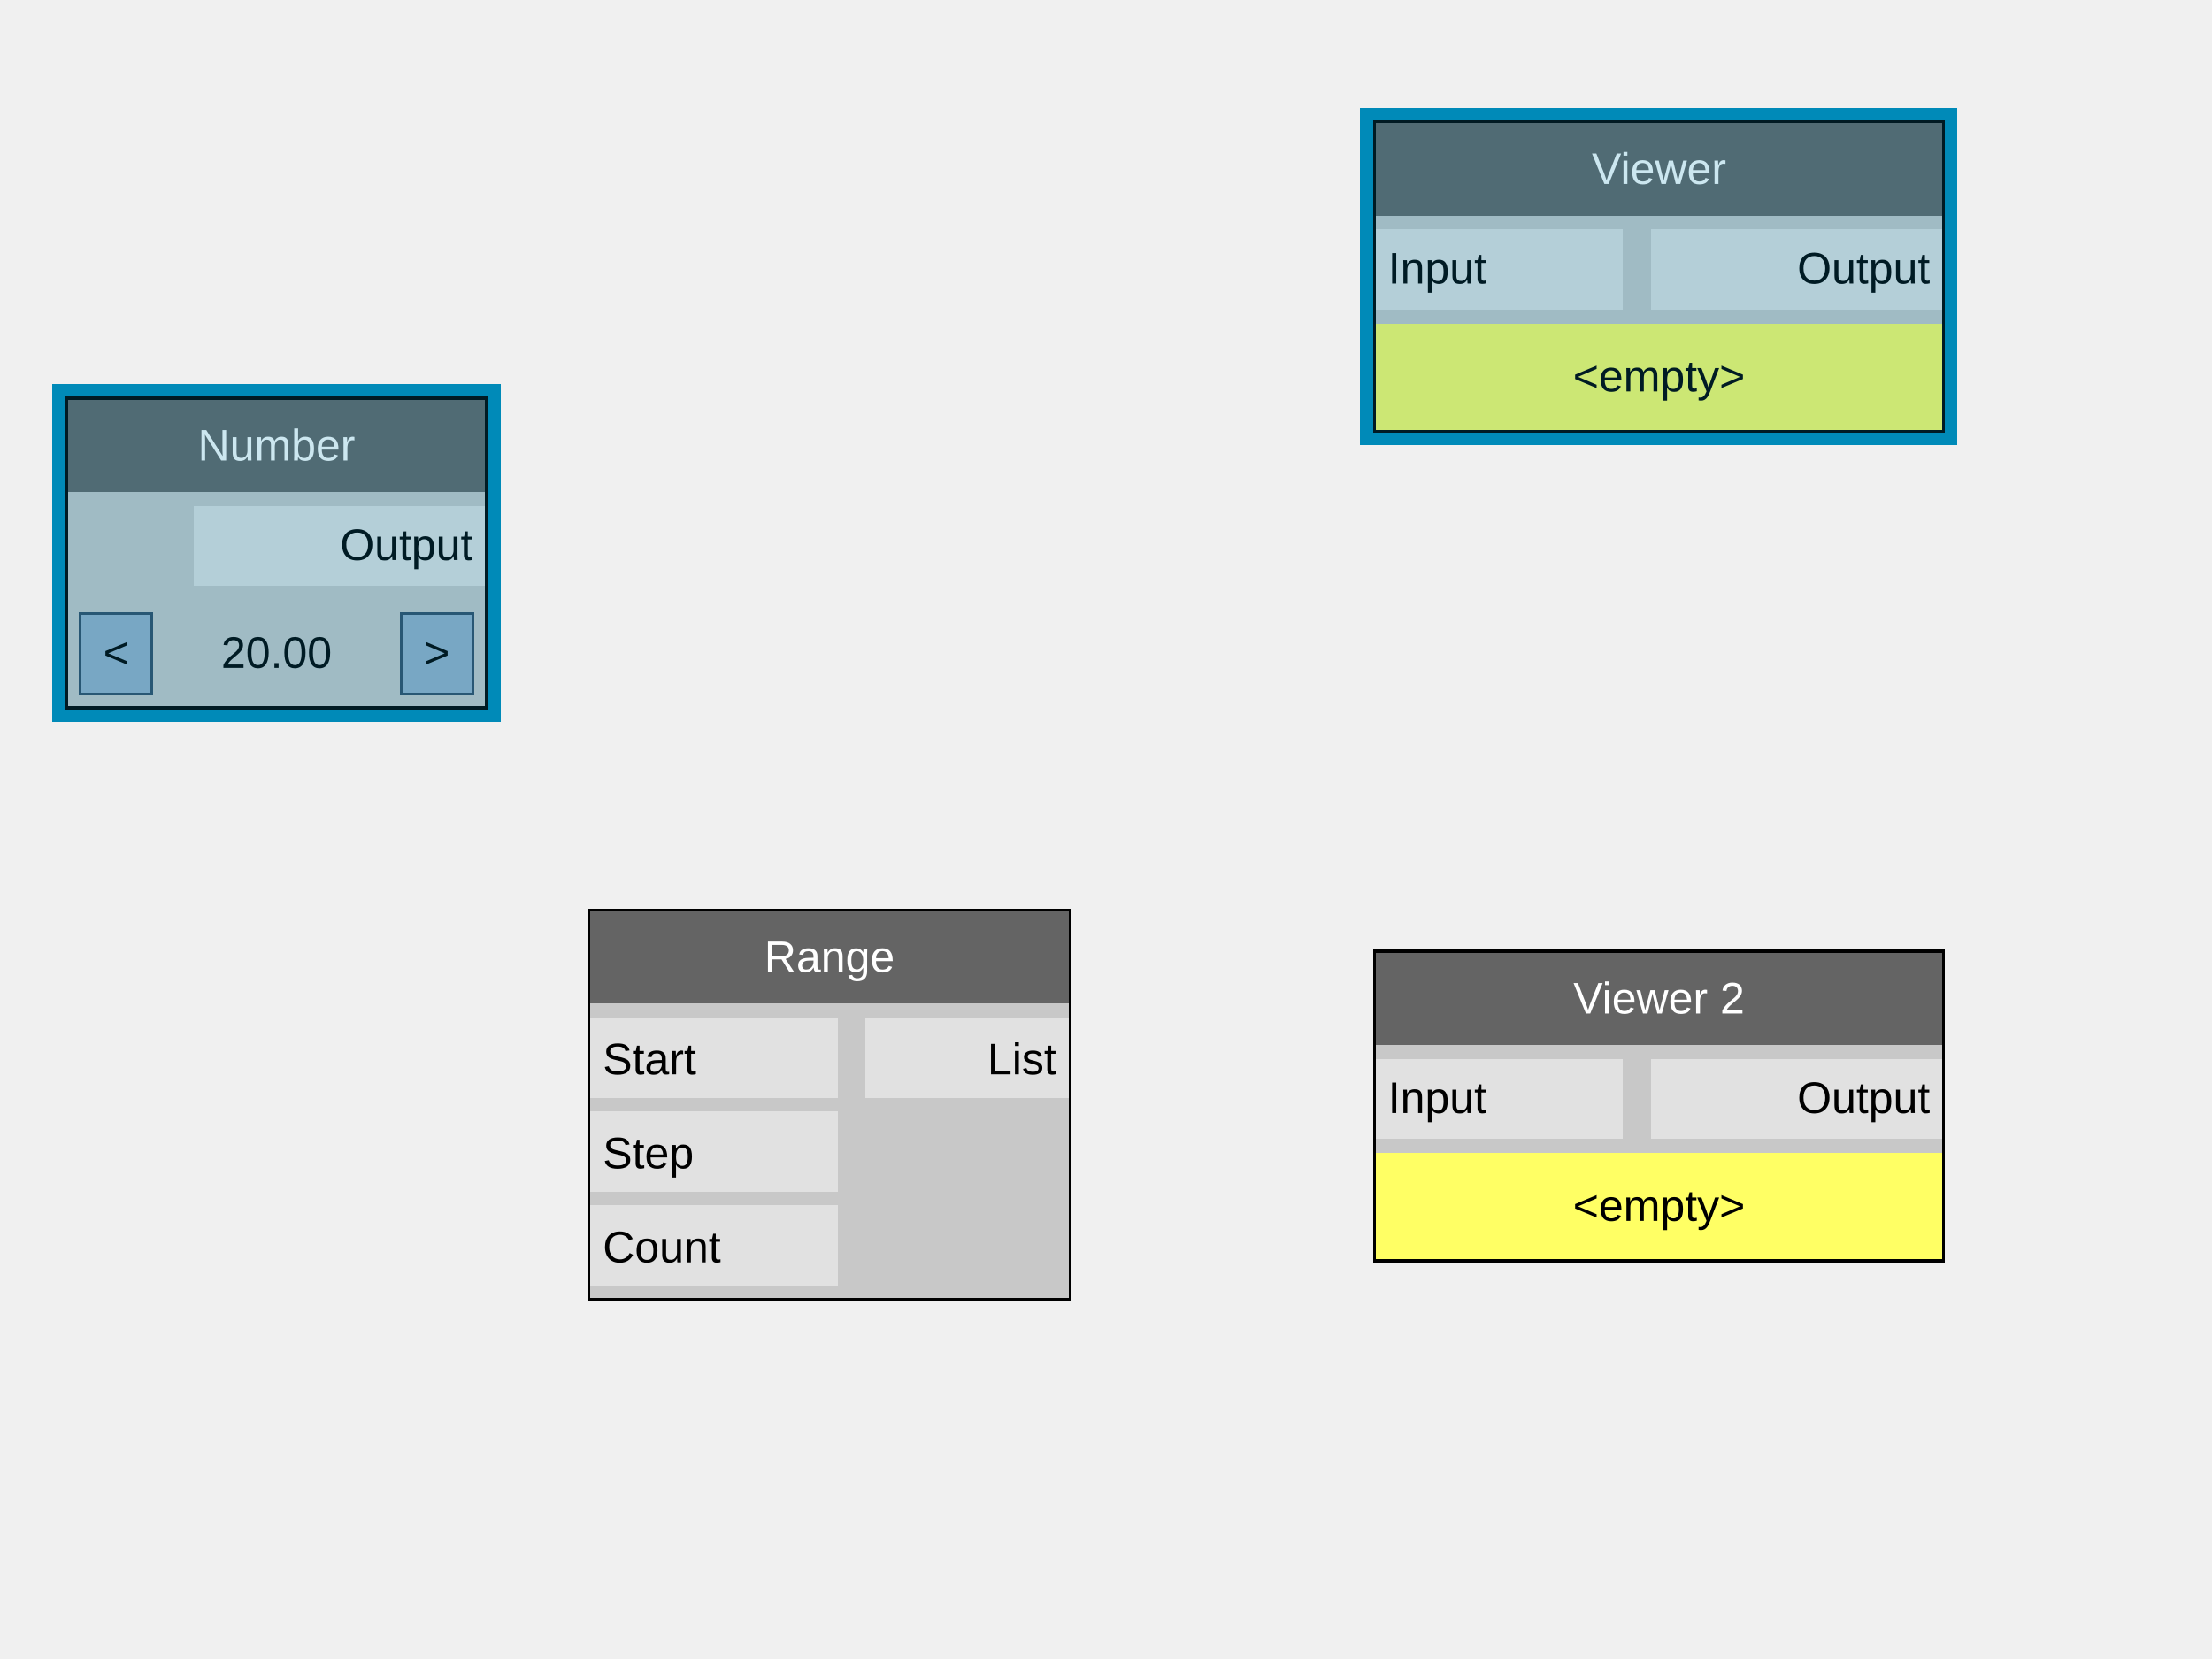
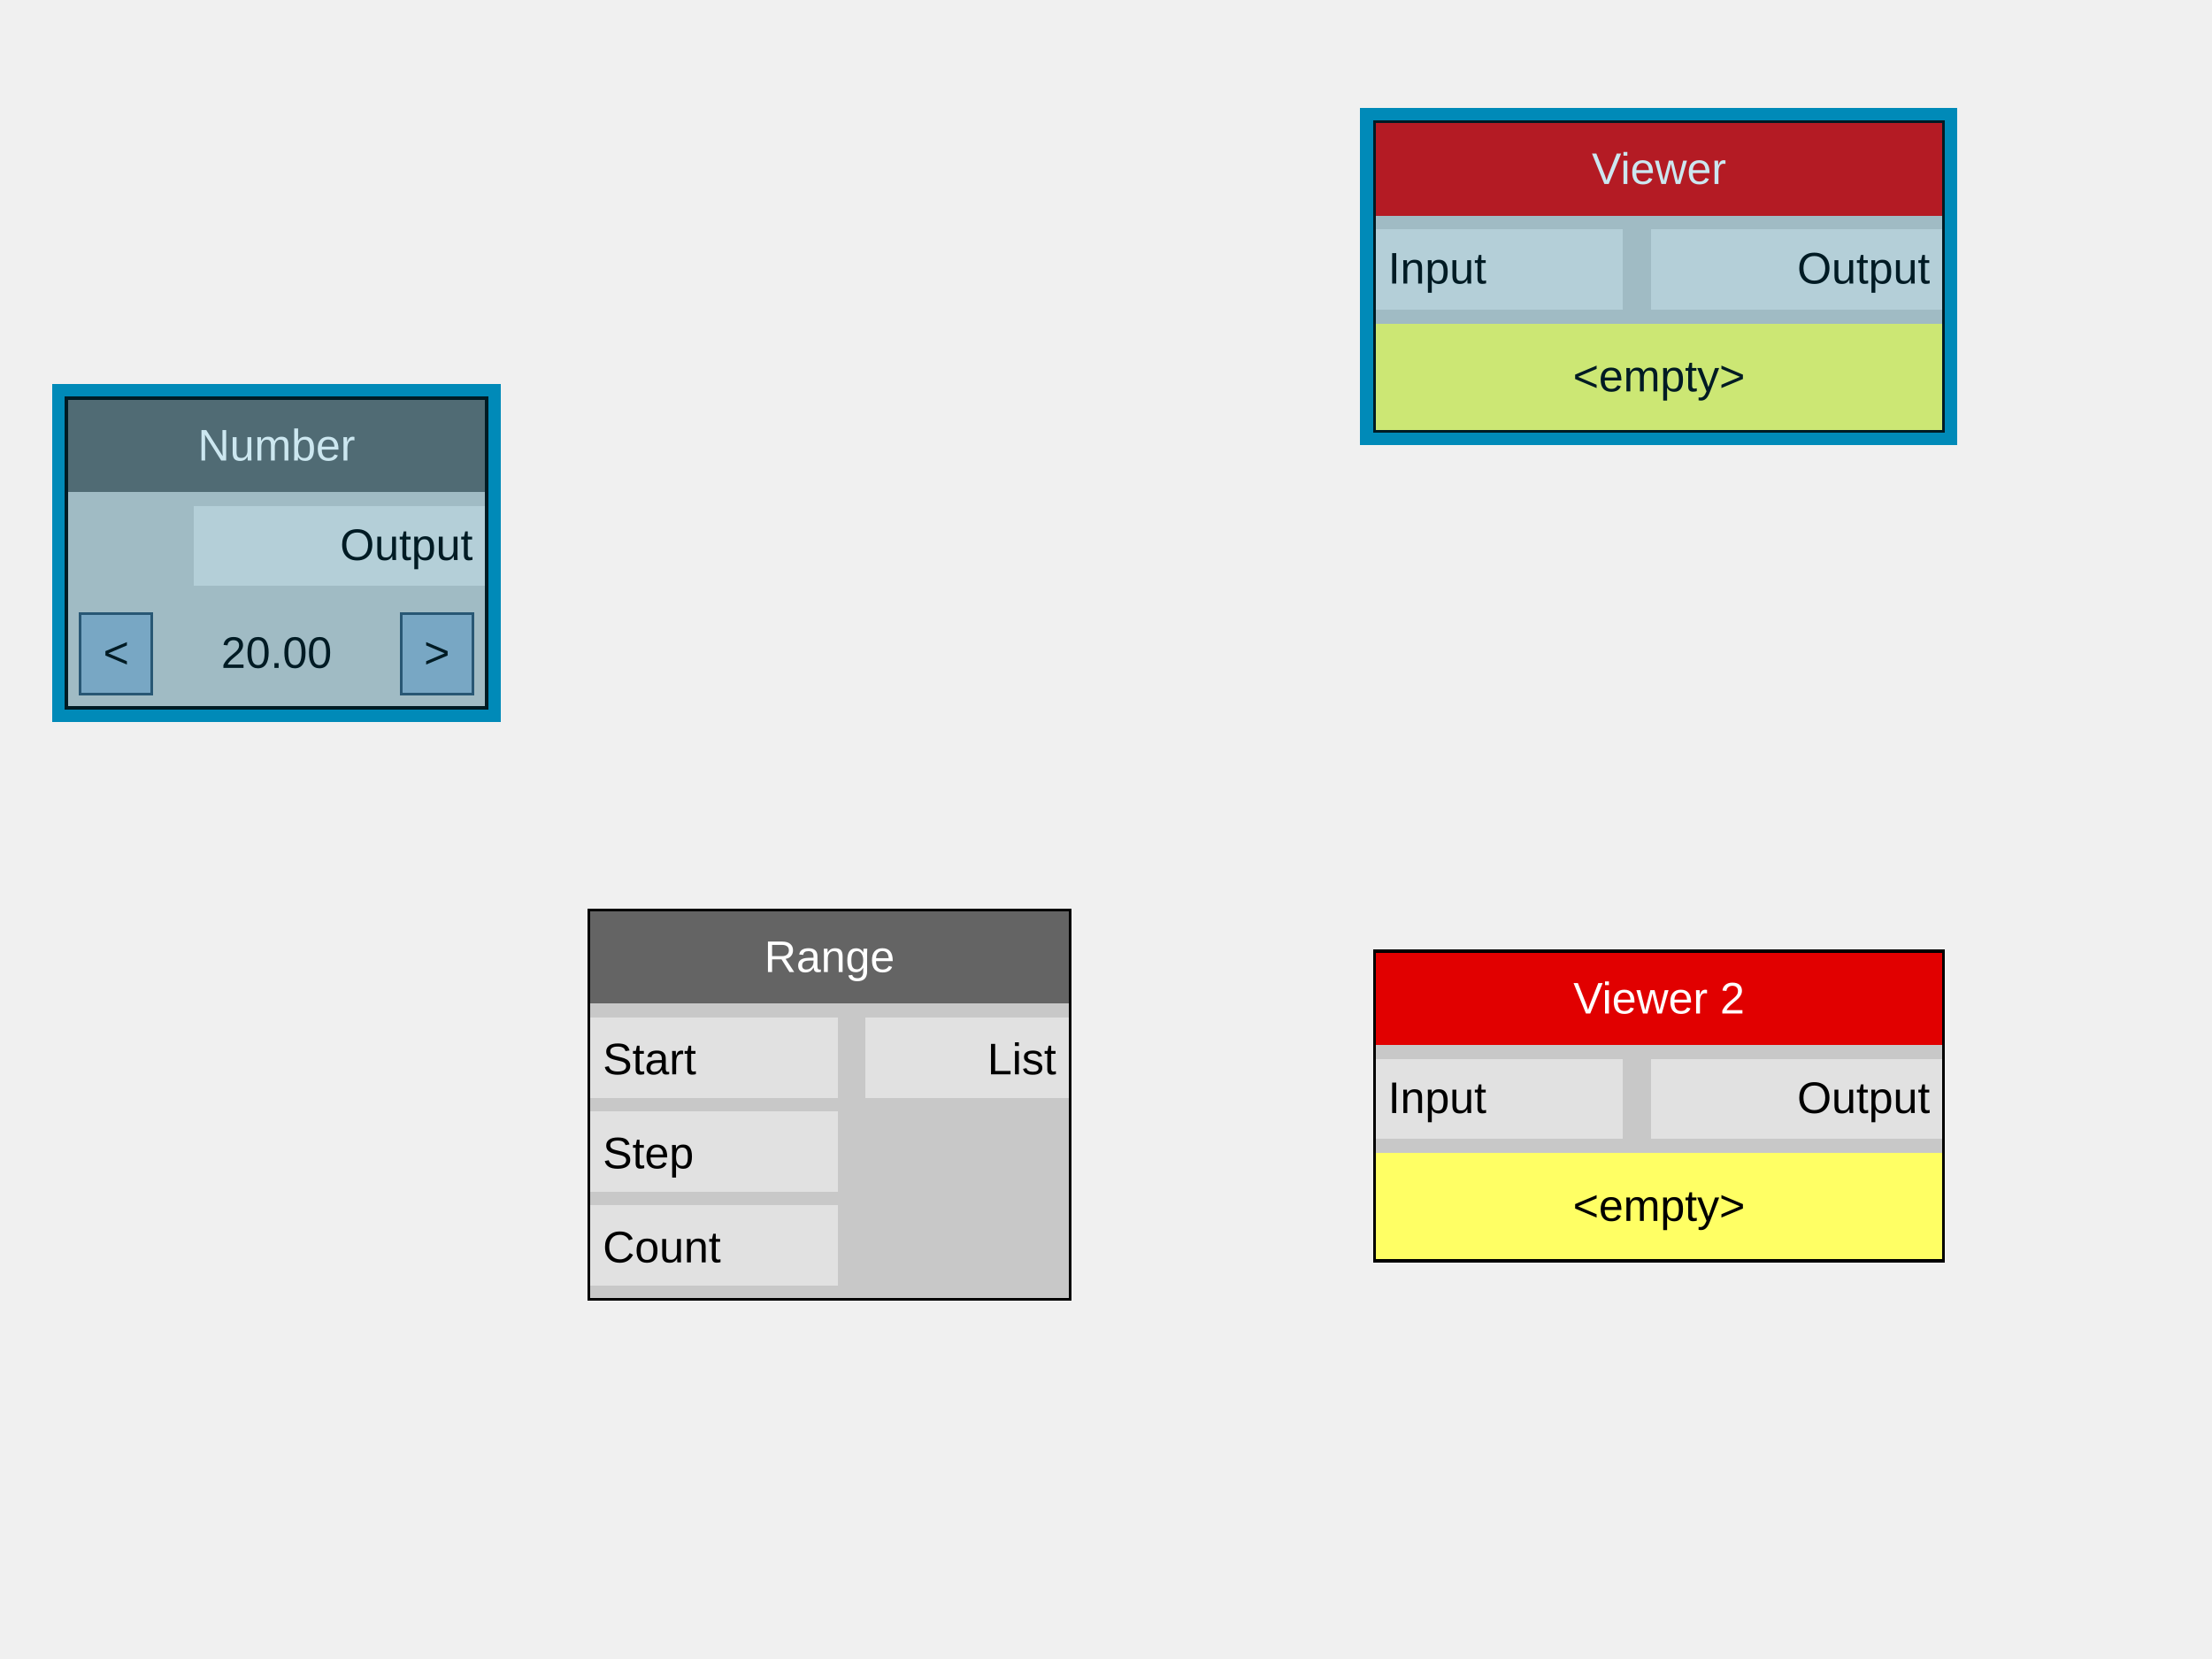
<svg xmlns="http://www.w3.org/2000/svg" version="1.1" width="800" height="600" shape-rendering="crispEdges">
  <rect x="0" y="0" width="800" height="600" style="fill:rgb(240,240,240);" />
  <rect x="19" y="139" width="162" height="122" style="fill:rgb(0,138,184);" />
  <rect x="24" y="144" width="152" height="34" style="fill:rgb(80,107,116);" />
  <text x="100" y="161" dominant-baseline="central" text-anchor="middle" style="fill:rgb(204,231,240);font-family:Arial;font-size:16px;">Number</text>
  <rect x="24" y="178" width="152" height="39" style="fill:rgb(160,187,196);" />
  <rect x="70" y="183" width="106" height="29" style="fill:rgb(180,207,216);" />
  <text x="171" y="197" dominant-baseline="central" text-anchor="end" style="fill:rgb(0,27,36);font-family:Arial;font-size:16px;">Output</text>
  <rect x="24" y="217" width="152" height="39" style="fill:rgb(160,187,196);" />
  <text x="100" y="236" dominant-baseline="central" text-anchor="middle" style="fill:rgb(0,27,36);font-family:Arial;font-size:16px;">20.00</text>
  <rect x="29" y="222" width="26" height="29" style="fill:rgb(120,167,196);" />
  <text x="42" y="236" dominant-baseline="central" text-anchor="middle" style="fill:rgb(0,27,36);font-family:Arial;font-size:16px;">&lt;</text>
  <rect x="29" y="222" width="26" height="29" style="fill:none;stroke-width:1px;stroke:rgb(40,87,116);" />
  <rect x="145" y="222" width="26" height="29" style="fill:rgb(120,167,196);" />
  <text x="158" y="236" dominant-baseline="central" text-anchor="middle" style="fill:rgb(0,27,36);font-family:Arial;font-size:16px;">&gt;</text>
  <rect x="145" y="222" width="26" height="29" style="fill:none;stroke-width:1px;stroke:rgb(40,87,116);" />
  <rect x="24" y="144" width="152" height="112" style="fill:none;stroke-width:1px;stroke:rgb(0,27,36);" />
  <rect x="213" y="329" width="174" height="34" style="fill:rgb(100,100,100);" />
  <text x="300" y="346" dominant-baseline="central" text-anchor="middle" style="fill:rgb(255,255,255);font-family:Arial;font-size:16px;">Range</text>
  <rect x="213" y="363" width="174" height="107" style="fill:rgb(200,200,200);" />
  <rect x="213" y="368" width="90" height="29" style="fill:rgb(225,225,225);" />
  <text x="218" y="383" dominant-baseline="central" text-anchor="start" style="fill:rgb(0,0,0);font-family:Arial;font-size:16px;">Start</text>
  <rect x="213" y="402" width="90" height="29" style="fill:rgb(225,225,225);" />
  <text x="218" y="417" dominant-baseline="central" text-anchor="start" style="fill:rgb(0,0,0);font-family:Arial;font-size:16px;">Step</text>
  <rect x="213" y="436" width="90" height="29" style="fill:rgb(225,225,225);" />
  <text x="218" y="451" dominant-baseline="central" text-anchor="start" style="fill:rgb(0,0,0);font-family:Arial;font-size:16px;">Count</text>
  <rect x="313" y="368" width="74" height="29" style="fill:rgb(225,225,225);" />
  <text x="382" y="383" dominant-baseline="central" text-anchor="end" style="fill:rgb(0,0,0);font-family:Arial;font-size:16px;">List</text>
  <rect x="213" y="329" width="174" height="141" style="fill:none;stroke-width:1px;stroke:rgb(0,0,0);" />
  <rect x="492" y="39" width="216" height="122" style="fill:rgb(0,138,184);" />
-   <rect x="497" y="44" width="206" height="34" style="fill:rgb(80,107,116);" />
+   <rect x="497" y="44" width="206" height="34" style="fill:rgb(180,27,36);" />
  <text x="600" y="61" dominant-baseline="central" text-anchor="middle" style="fill:rgb(204,231,240);font-family:Arial;font-size:16px;">Viewer</text>
  <rect x="497" y="78" width="206" height="39" style="fill:rgb(160,187,196);" />
  <rect x="497" y="83" width="90" height="29" style="fill:rgb(180,207,216);" />
  <text x="502" y="97" dominant-baseline="central" text-anchor="start" style="fill:rgb(0,27,36);font-family:Arial;font-size:16px;">Input</text>
  <rect x="597" y="83" width="106" height="29" style="fill:rgb(180,207,216);" />
  <text x="698" y="97" dominant-baseline="central" text-anchor="end" style="fill:rgb(0,27,36);font-family:Arial;font-size:16px;">Output</text>
  <rect x="497" y="117" width="206" height="39" style="fill:rgb(204,231,116);" />
  <text x="600" y="136" dominant-baseline="central" text-anchor="middle" style="fill:rgb(0,27,36);font-family:Arial;font-size:16px;">&lt;empty&gt;</text>
  <rect x="497" y="44" width="206" height="112" style="fill:none;stroke-width:1px;stroke:rgb(0,27,36);" />
-   <rect x="497" y="344" width="206" height="34" style="fill:rgb(100,100,100);" />
+   <rect x="497" y="344" width="206" height="34" style="fill:rgb(225,0,0);" />
  <text x="600" y="361" dominant-baseline="central" text-anchor="middle" style="fill:rgb(255,255,255);font-family:Arial;font-size:16px;">Viewer 2</text>
  <rect x="497" y="378" width="206" height="39" style="fill:rgb(200,200,200);" />
  <rect x="497" y="383" width="90" height="29" style="fill:rgb(225,225,225);" />
  <text x="502" y="397" dominant-baseline="central" text-anchor="start" style="fill:rgb(0,0,0);font-family:Arial;font-size:16px;">Input</text>
  <rect x="597" y="383" width="106" height="29" style="fill:rgb(225,225,225);" />
  <text x="698" y="397" dominant-baseline="central" text-anchor="end" style="fill:rgb(0,0,0);font-family:Arial;font-size:16px;">Output</text>
  <rect x="497" y="417" width="206" height="39" style="fill:rgb(255,255,100);" />
  <text x="600" y="436" dominant-baseline="central" text-anchor="middle" style="fill:rgb(0,0,0);font-family:Arial;font-size:16px;">&lt;empty&gt;</text>
  <rect x="497" y="344" width="206" height="112" style="fill:none;stroke-width:1px;stroke:rgb(0,0,0);" />
</svg>
